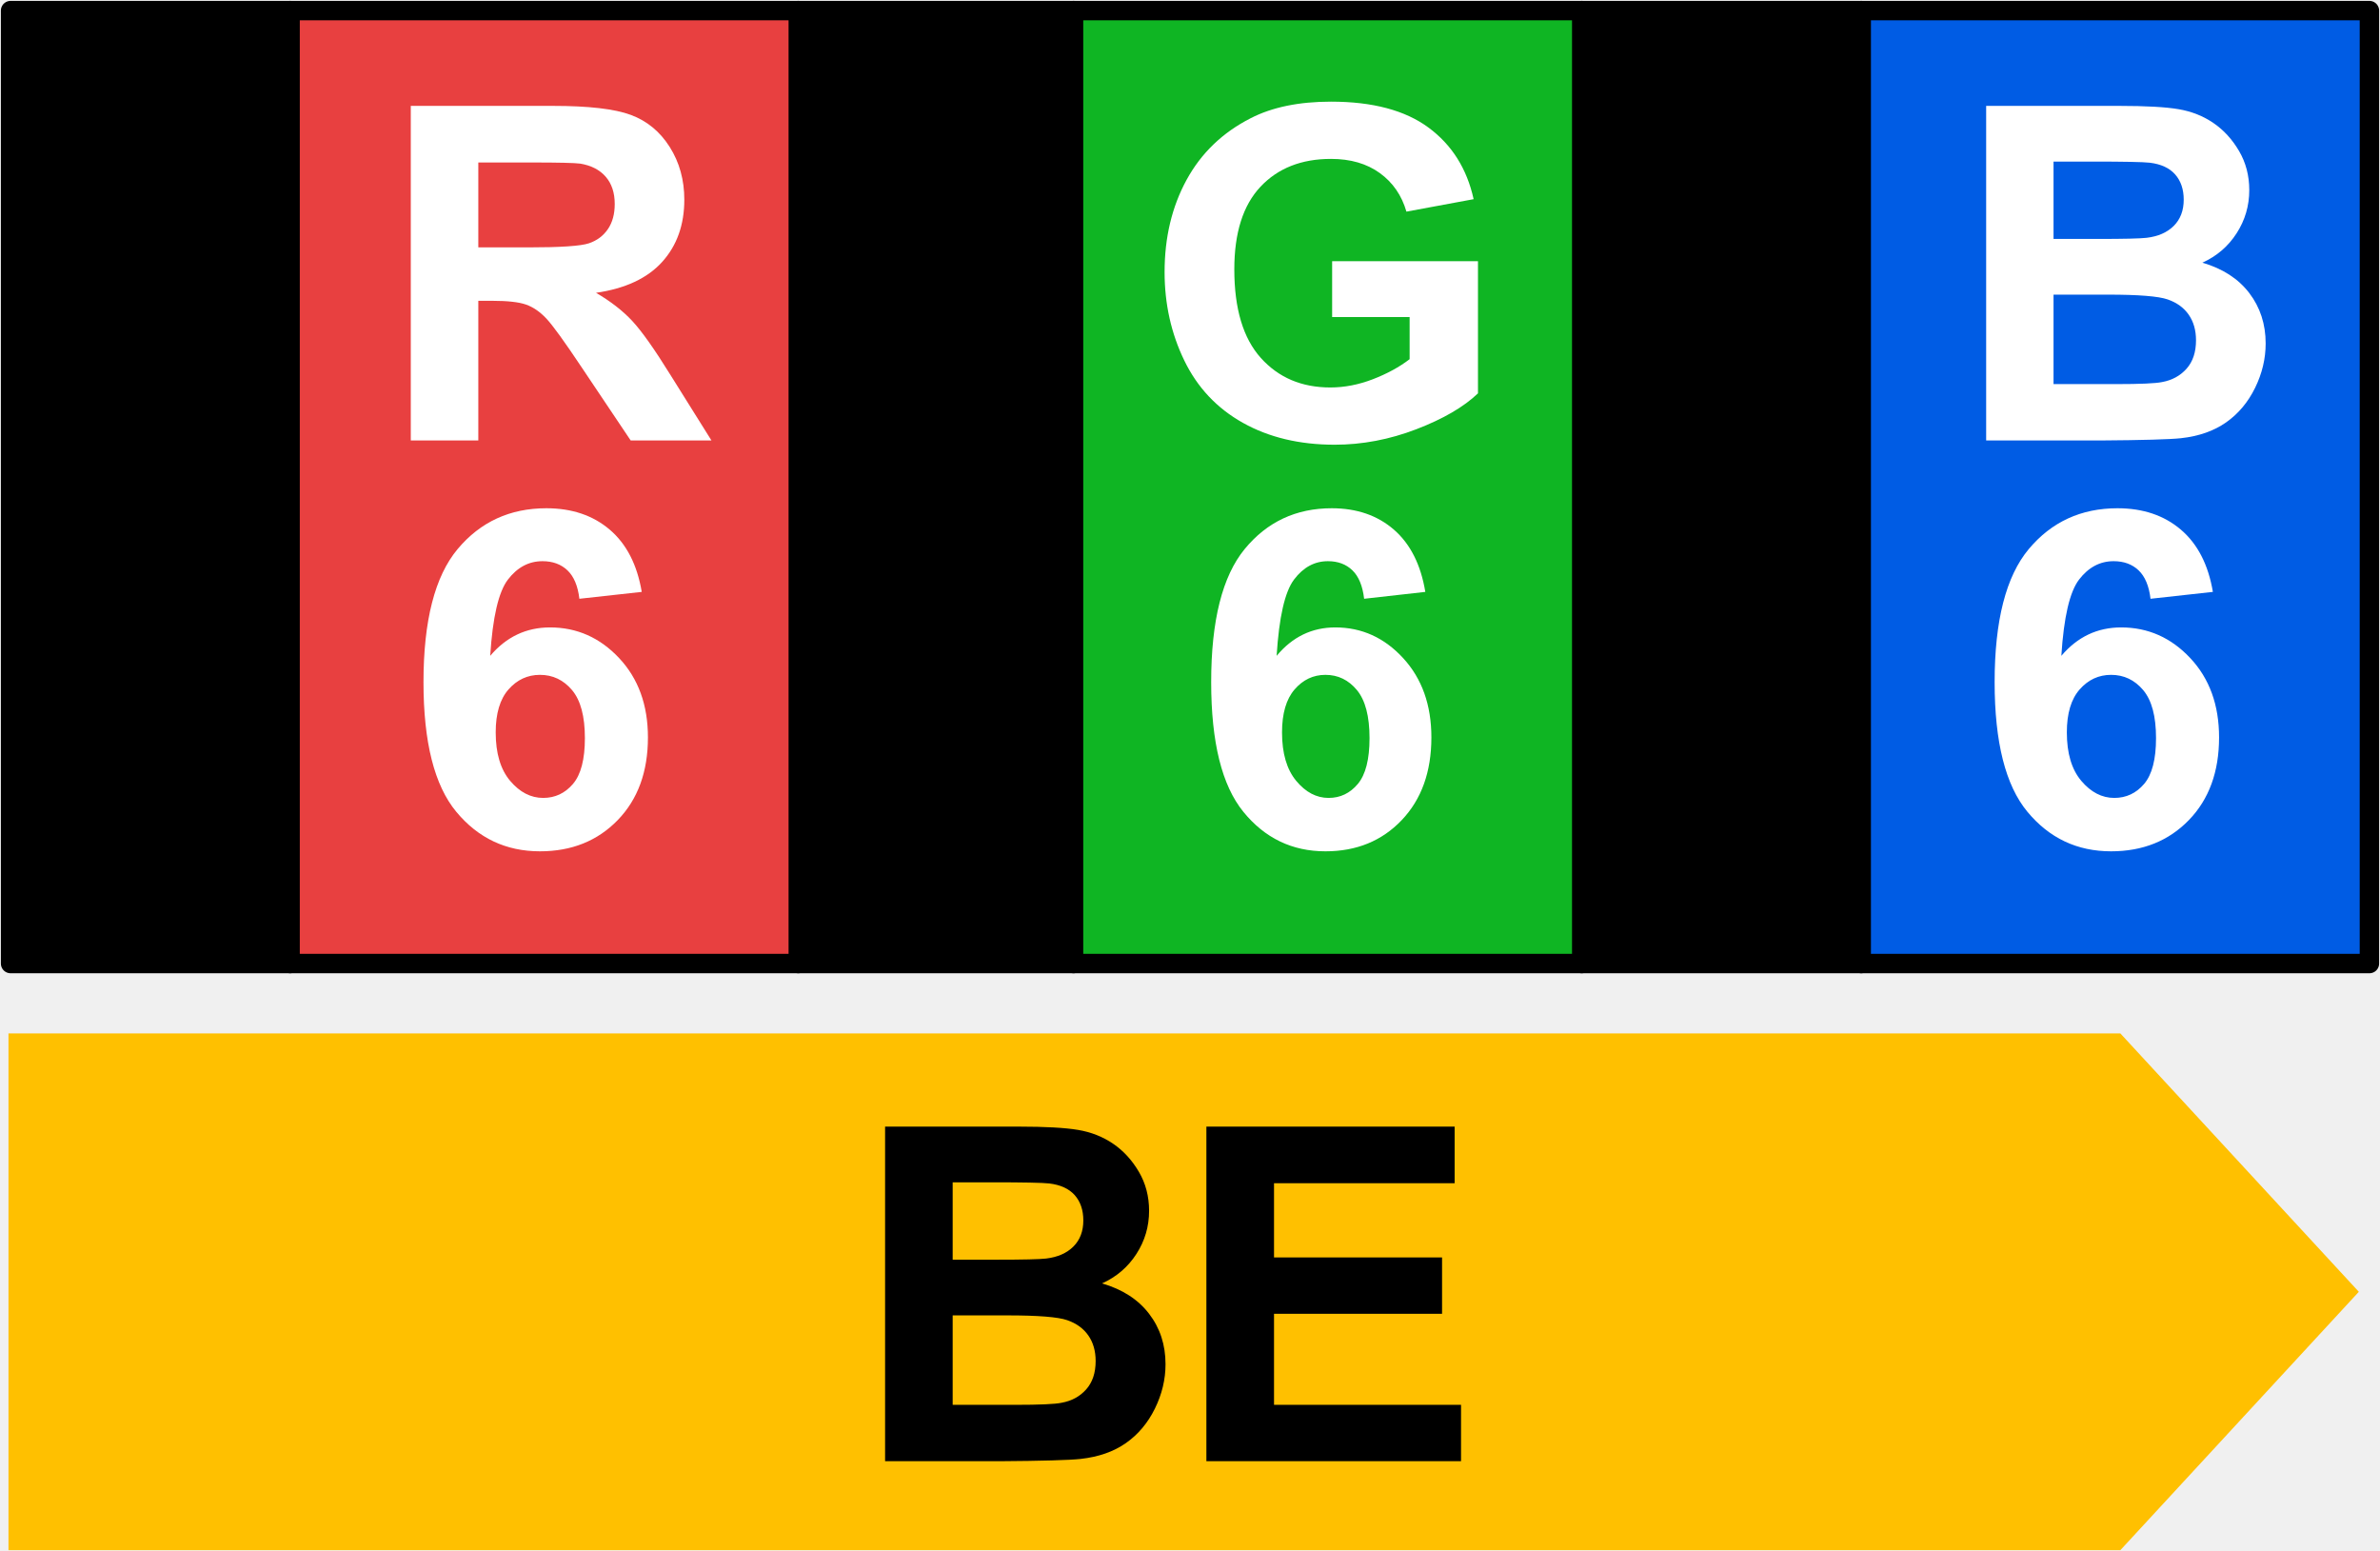
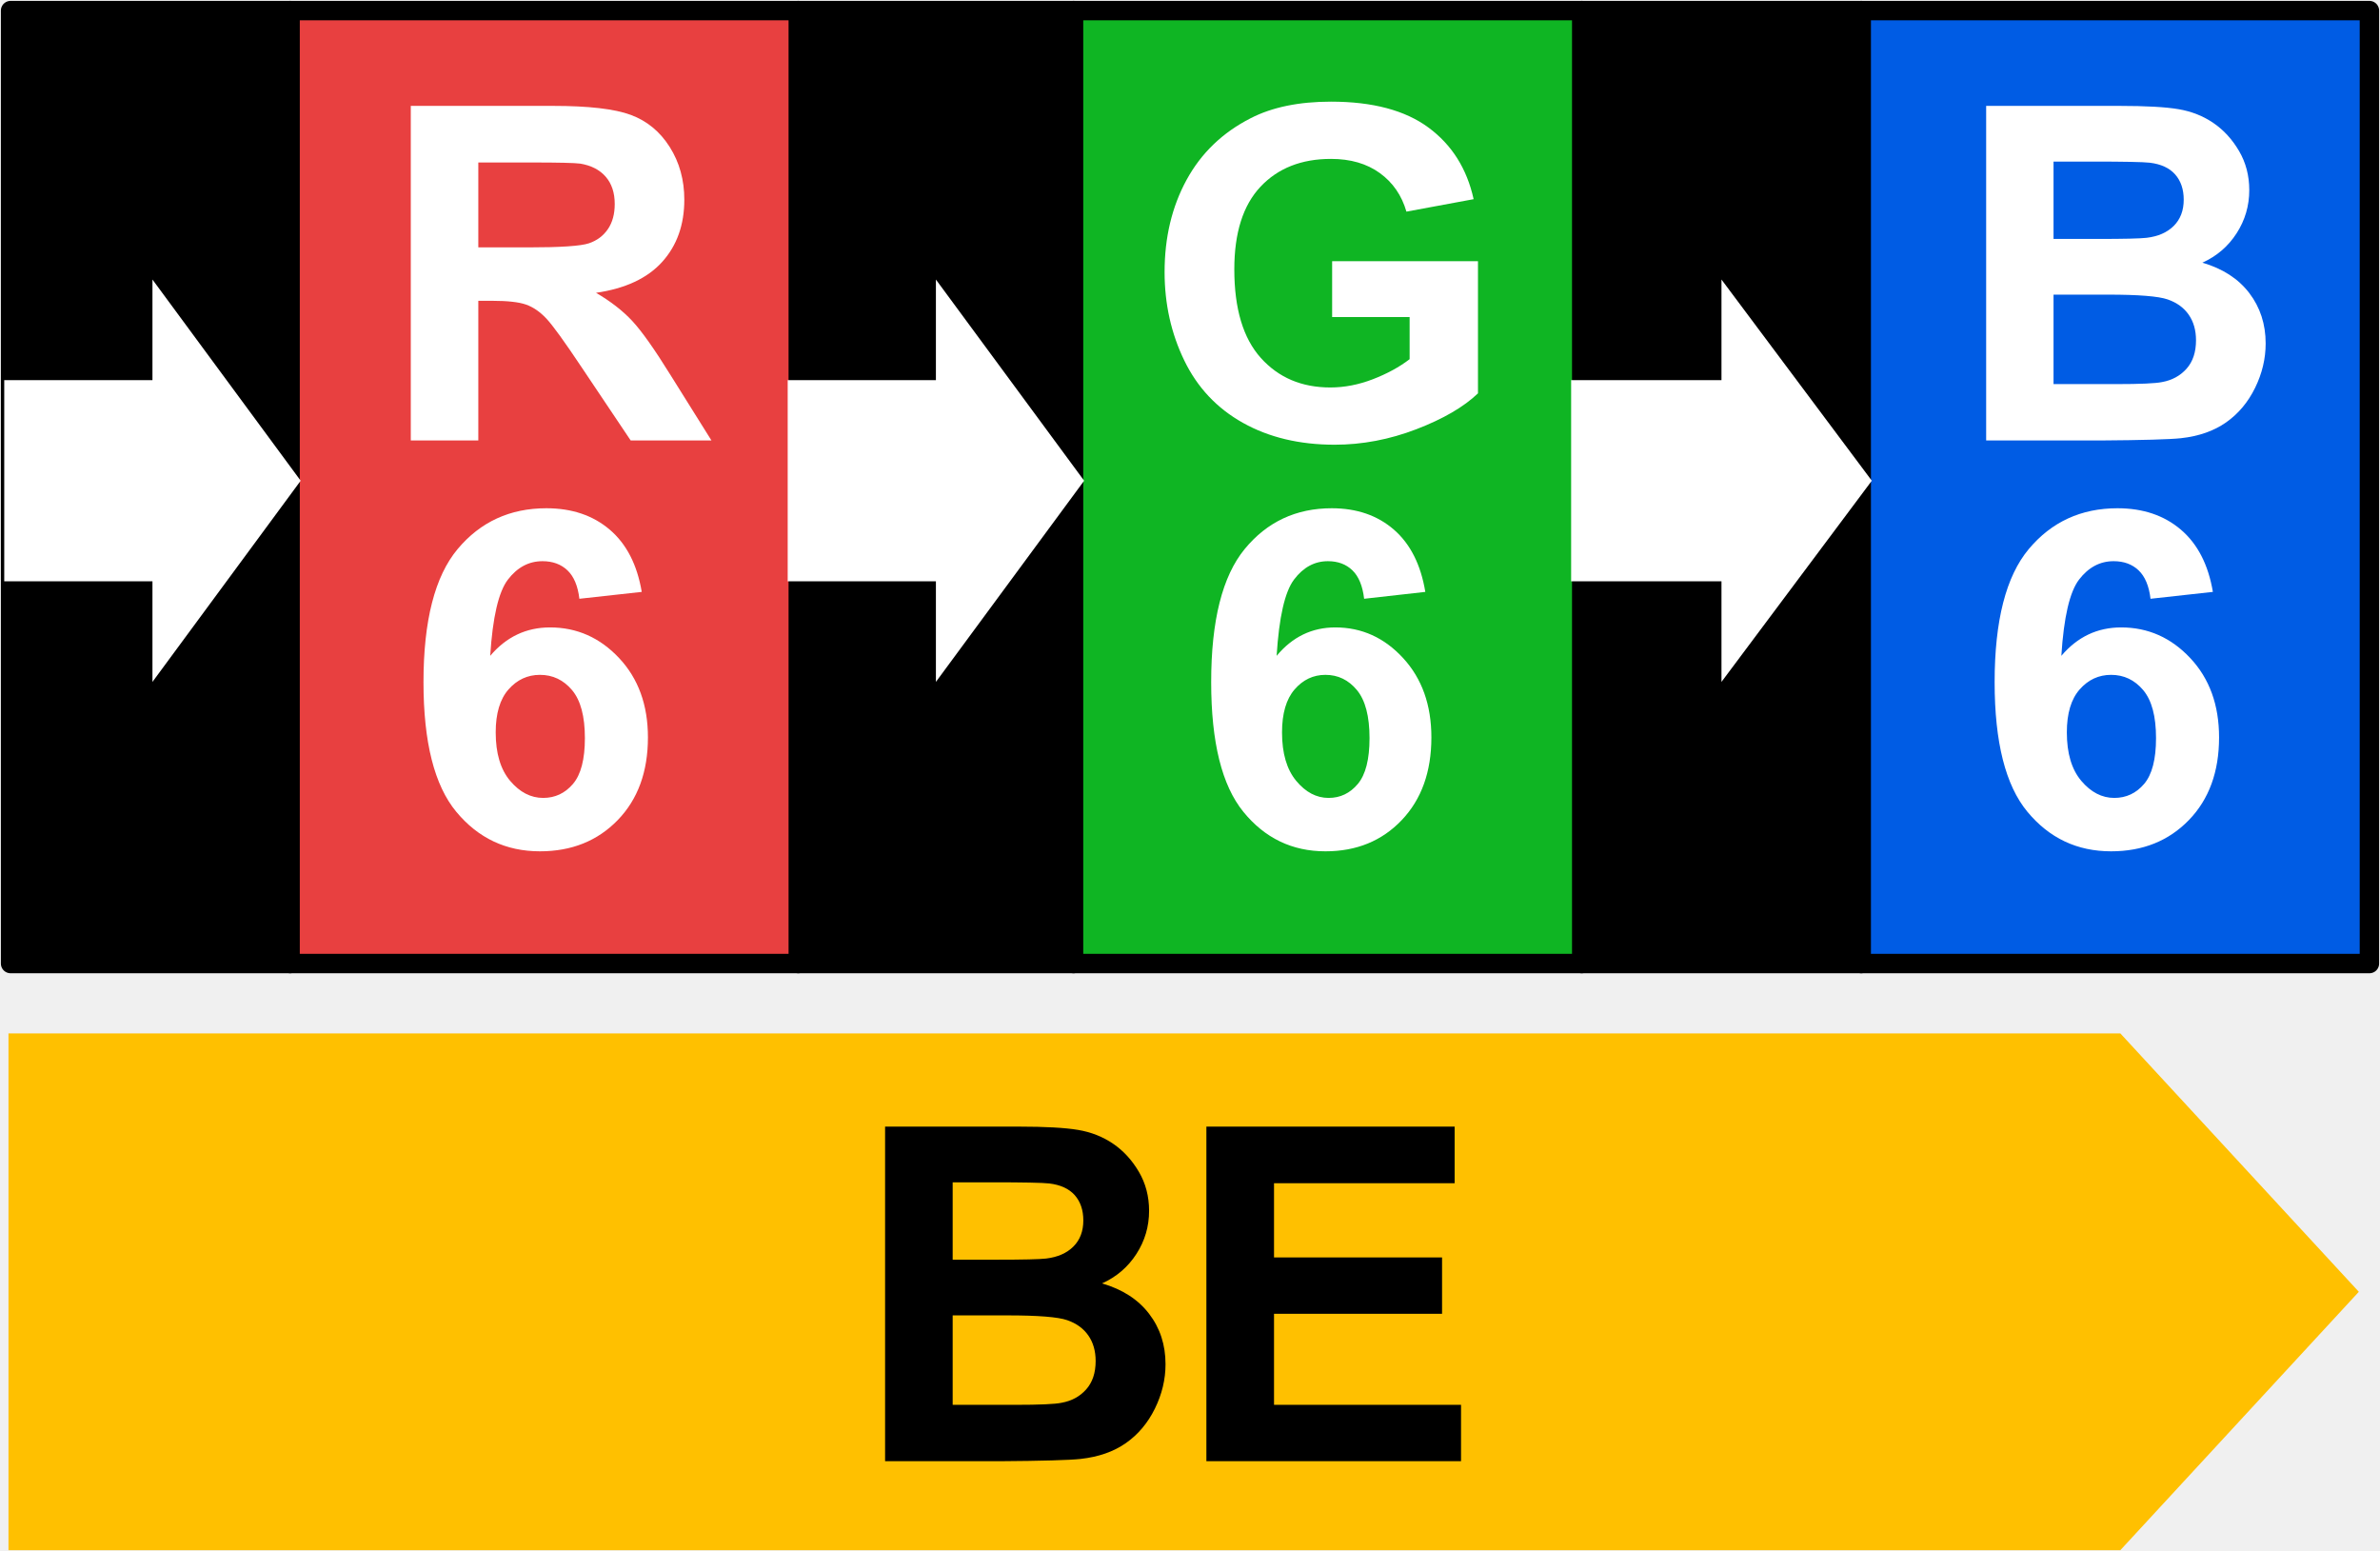
<svg xmlns="http://www.w3.org/2000/svg" width="562" height="366" xml:space="preserve" overflow="hidden">
  <g transform="translate(-1235 -1392)">
    <rect x="1237.5" y="1394.5" width="66" height="225" stroke="#000000" stroke-width="4.583" stroke-linecap="round" stroke-linejoin="round" stroke-miterlimit="10" />
    <rect x="1423.5" y="1394.5" width="65" height="225" stroke="#000000" stroke-width="4.583" stroke-linecap="round" stroke-linejoin="round" stroke-miterlimit="10" />
    <rect x="1608.5" y="1394.5" width="66" height="225" stroke="#000000" stroke-width="4.583" stroke-linecap="round" stroke-linejoin="round" stroke-miterlimit="10" />
    <rect x="1303.5" y="1394.5" width="120" height="225" stroke="#000000" stroke-width="4.583" stroke-linecap="round" stroke-linejoin="round" stroke-miterlimit="10" fill="#E84040" />
    <rect x="1488.5" y="1394.5" width="120" height="225" stroke="#000000" stroke-width="4.583" stroke-linecap="round" stroke-linejoin="round" stroke-miterlimit="10" fill="#0FB523" />
    <rect x="1674.5" y="1394.5" width="120" height="225" stroke="#000000" stroke-width="4.583" stroke-linecap="round" stroke-linejoin="round" stroke-miterlimit="10" fill="#005CE4" />
    <path d="M55.054 13.364 55.054 33.41 43.257 33.41C35.608 33.41 30.831 33.087 28.928 32.441 27.024 31.794 25.534 30.68 24.457 29.1 23.379 27.519 22.841 25.543 22.841 23.172 22.841 20.513 23.55 18.367 24.968 16.732 26.387 15.097 28.389 14.065 30.975 13.633 32.268 13.454 36.146 13.364 42.611 13.364ZM71 0 37.439 0C29 0 22.867 0.709 19.043 2.128 15.218 3.547 12.156 6.071 9.858 9.7 7.559 13.328 6.41 17.478 6.41 22.148 6.41 28.076 8.152 32.971 11.636 36.833 15.119 40.694 20.326 43.129 27.258 44.134 23.81 46.146 20.964 48.355 18.719 50.763 16.475 53.169 13.449 57.444 9.643 63.588L0 79 19.07 79 30.598 61.809C34.692 55.666 37.493 51.795 39.001 50.197 40.51 48.598 42.108 47.502 43.796 46.909 45.484 46.317 48.159 46.02 51.822 46.02L55.054 46.02 55.054 79 71 79Z" fill="#FFFFFF" fill-rule="evenodd" transform="matrix(-1 0 0 1 1403 1417)" />
    <path d="M34.706 0C24.882 0 17.209 2.039 11.685 6.118 6.162 10.196 2.609 15.833 1.025 23.029L16.894 25.967C18.01 22.12 20.106 19.083 23.182 16.857 26.259 14.631 30.1 13.518 34.706 13.518 41.687 13.518 47.237 15.708 51.357 20.09 55.477 24.471 57.537 30.972 57.537 39.592 57.537 48.889 55.45 55.861 51.276 60.51 47.102 65.158 41.633 67.483 34.868 67.483 31.521 67.483 28.166 66.832 24.801 65.532 21.437 64.232 18.549 62.656 16.138 60.803L16.138 50.865 34.436 50.865 34.436 37.668 0 37.668 0 68.871C3.346 72.077 8.195 74.9 14.546 77.34 20.897 79.78 27.329 81 33.842 81 42.118 81 49.333 79.282 55.486 75.844 61.639 72.407 66.263 67.491 69.358 61.097 72.453 54.704 74 47.749 74 40.233 74 32.076 72.273 24.827 68.819 18.487 65.364 12.146 60.308 7.284 53.651 3.9 48.578 1.3 42.262 0 34.706 0Z" fill="#FFFFFF" fill-rule="evenodd" transform="matrix(-1 0 0 1 1584 1416)" />
    <path d="M50.091 44.565 50.091 65.689 35.365 65.689C29.632 65.689 25.995 65.528 24.454 65.205 22.089 64.773 20.163 63.723 18.677 62.052 17.19 60.382 16.446 58.145 16.446 55.343 16.446 52.972 17.02 50.96 18.166 49.307 19.313 47.655 20.97 46.451 23.138 45.697 25.305 44.943 30.008 44.565 37.246 44.565ZM50.091 13.149 50.091 31.416 39.664 31.416C33.466 31.416 29.614 31.327 28.109 31.147 25.386 30.824 23.245 29.881 21.686 28.318 20.128 26.755 19.349 24.698 19.349 22.148 19.349 19.705 20.02 17.72 21.364 16.193 22.708 14.666 24.705 13.741 27.357 13.418 28.933 13.239 33.466 13.149 40.954 13.149ZM66 0 34.505 0C28.27 0 23.621 0.26 20.558 0.781 17.494 1.302 14.753 2.389 12.335 4.042 9.916 5.694 7.901 7.894 6.288 10.643 4.676 13.391 3.87 16.471 3.87 19.884 3.87 23.585 4.864 26.98 6.853 30.07 8.841 33.159 11.538 35.476 14.941 37.021 10.14 38.422 6.449 40.811 3.87 44.188 1.29 47.565 0 51.535 0 56.098 0 59.69 0.833 63.184 2.499 66.579 4.165 69.974 6.441 72.686 9.325 74.716 12.209 76.746 15.765 77.994 19.994 78.461 22.645 78.748 29.041 78.928 39.181 79L66 79Z" fill="#FFFFFF" fill-rule="evenodd" transform="matrix(-1 0 0 1 1770 1417)" />
    <path d="M25.499 39.337C28.422 39.337 30.894 40.482 32.915 42.772 34.936 45.063 35.947 48.445 35.947 52.918 35.947 57.86 34.81 61.674 32.536 64.362 30.262 67.049 27.664 68.392 24.741 68.392 21.926 68.392 19.58 67.292 17.703 65.092 15.826 62.892 14.888 59.285 14.888 54.27 14.888 49.112 15.898 45.334 17.92 42.935 19.941 40.536 22.467 39.337 25.499 39.337ZM23.983 0C17.956 0 12.966 1.686 9.014 5.059 5.062 8.432 2.544 13.329 1.462 19.749L16.187 21.373C16.548 18.342 17.486 16.106 19.002 14.663 20.518 13.22 22.485 12.499 24.903 12.499 28.115 12.499 30.831 13.942 33.051 16.828 35.27 19.713 36.669 25.72 37.246 34.846 33.457 30.373 28.747 28.136 23.116 28.136 16.765 28.136 11.324 30.553 6.794 35.387 2.265 40.221 0 46.461 0 54.108 0 62.224 2.382 68.735 7.146 73.641 11.91 78.547 18.028 81 25.499 81 33.511 81 40.097 77.889 45.258 71.666 50.419 65.444 53 55.244 53 41.068 53 26.531 50.311 16.052 44.934 9.631 39.556 3.21 32.572 0 23.983 0Z" fill="#FFFFFF" fill-rule="evenodd" transform="matrix(-1 0 0 1 1388 1512)" />
    <path d="M25.018 39.337C27.886 39.337 30.311 40.482 32.294 42.772 34.277 45.063 35.269 48.445 35.269 52.918 35.269 57.86 34.153 61.674 31.922 64.362 29.691 67.049 27.142 68.392 24.274 68.392 21.512 68.392 19.21 67.292 17.369 65.092 15.528 62.892 14.607 59.285 14.607 54.27 14.607 49.112 15.598 45.334 17.581 42.935 19.564 40.536 22.043 39.337 25.018 39.337ZM23.53 0C17.617 0 12.721 1.686 8.844 5.059 4.966 8.432 2.496 13.329 1.434 19.749L15.882 21.373C16.236 18.342 17.156 16.106 18.644 14.663 20.131 13.22 22.061 12.499 24.433 12.499 27.585 12.499 30.249 13.942 32.427 16.828 34.605 19.713 35.977 25.72 36.543 34.846 32.825 30.373 28.204 28.136 22.68 28.136 16.448 28.136 11.11 30.553 6.666 35.387 2.222 40.221 0 46.461 0 54.108 0 62.224 2.337 68.735 7.011 73.641 11.686 78.547 17.688 81 25.018 81 32.879 81 39.341 77.889 44.405 71.666 49.468 65.444 52 55.244 52 41.068 52 26.531 49.362 16.052 44.086 9.631 38.81 3.21 31.958 0 23.53 0Z" fill="#FFFFFF" fill-rule="evenodd" transform="matrix(-1 0 0 1 1573 1512)" />
    <path d="M25.499 39.337C28.422 39.337 30.894 40.482 32.915 42.772 34.936 45.063 35.947 48.445 35.947 52.918 35.947 57.86 34.81 61.674 32.536 64.362 30.262 67.049 27.664 68.392 24.741 68.392 21.926 68.392 19.58 67.292 17.703 65.092 15.826 62.892 14.888 59.285 14.888 54.27 14.888 49.112 15.898 45.334 17.92 42.935 19.941 40.536 22.467 39.337 25.499 39.337ZM23.983 0C17.956 0 12.966 1.686 9.014 5.059 5.062 8.432 2.544 13.329 1.462 19.749L16.187 21.373C16.548 18.342 17.486 16.106 19.002 14.663 20.518 13.22 22.485 12.499 24.903 12.499 28.115 12.499 30.831 13.942 33.051 16.828 35.27 19.713 36.669 25.72 37.246 34.846 33.457 30.373 28.747 28.136 23.116 28.136 16.765 28.136 11.324 30.553 6.794 35.387 2.265 40.221 0 46.461 0 54.108 0 62.224 2.382 68.735 7.146 73.641 11.91 78.547 18.028 81 25.499 81 33.511 81 40.097 77.889 45.258 71.666 50.419 65.444 53 55.244 53 41.068 53 26.531 50.311 16.052 44.934 9.631 39.556 3.21 32.572 0 23.983 0Z" fill="#FFFFFF" fill-rule="evenodd" transform="matrix(-1 0 0 1 1759 1512)" />
    <path d="M1237 1636 1735.69 1636 1792 1697 1735.69 1758 1237 1758Z" fill="#FFC000" fill-rule="evenodd" />
    <path d="M1459.96 1702.57 1459.96 1723.69 1474.74 1723.69C1480.49 1723.69 1484.14 1723.53 1485.68 1723.2 1488.06 1722.77 1489.99 1721.72 1491.48 1720.05 1492.97 1718.38 1493.72 1716.15 1493.72 1713.34 1493.72 1710.97 1493.14 1708.96 1491.99 1707.31 1490.84 1705.66 1489.18 1704.45 1487.01 1703.7 1484.83 1702.94 1480.11 1702.57 1472.85 1702.57ZM1459.96 1671.15 1459.96 1689.42 1470.42 1689.42C1476.64 1689.42 1480.51 1689.33 1482.02 1689.15 1484.75 1688.82 1486.9 1687.88 1488.46 1686.32 1490.03 1684.76 1490.81 1682.7 1490.81 1680.15 1490.81 1677.71 1490.13 1675.72 1488.79 1674.19 1487.44 1672.67 1485.43 1671.74 1482.77 1671.42 1481.19 1671.24 1476.64 1671.15 1469.13 1671.15ZM1519.87 1658 1578.49 1658 1578.49 1671.36 1535.84 1671.36 1535.84 1688.88 1575.52 1688.88 1575.52 1702.19 1535.84 1702.19 1535.84 1723.69 1580 1723.69 1580 1737 1519.87 1737ZM1444 1658 1475.6 1658C1481.86 1658 1486.52 1658.26 1489.59 1658.78 1492.67 1659.3 1495.42 1660.39 1497.84 1662.04 1500.27 1663.69 1502.29 1665.89 1503.91 1668.64 1505.53 1671.39 1506.34 1674.47 1506.34 1677.88 1506.34 1681.58 1505.34 1684.98 1503.34 1688.07 1501.35 1691.16 1498.64 1693.48 1495.23 1695.02 1500.05 1696.42 1503.75 1698.81 1506.34 1702.19 1508.93 1705.57 1510.22 1709.53 1510.22 1714.1 1510.22 1717.69 1509.38 1721.18 1507.71 1724.58 1506.04 1727.97 1503.76 1730.69 1500.86 1732.72 1497.97 1734.75 1494.4 1735.99 1490.16 1736.46 1487.5 1736.75 1481.08 1736.93 1470.91 1737L1444 1737Z" fill-rule="evenodd" />
+     <path d="M1236 1481.75 1271 1481.75 1271 1458 1306 1505.5 1271 1553 1271 1529.25 1236 1529.25Z" fill="#FFFFFF" fill-rule="evenodd" />
+     <path d="M1421 1481.75 1456 1481.75 1456 1458 1491 1505.5 1456 1553 1456 1529.25 1421 1529.25Z" fill="#FFFFFF" fill-rule="evenodd" />
+     <path d="M1606 1481.75 1641.5 1481.75 1641.5 1458 1677 1505.5 1641.5 1553 1641.5 1529.25 1606 1529.25Z" fill="#FFFFFF" fill-rule="evenodd" />
  </g>
</svg>
